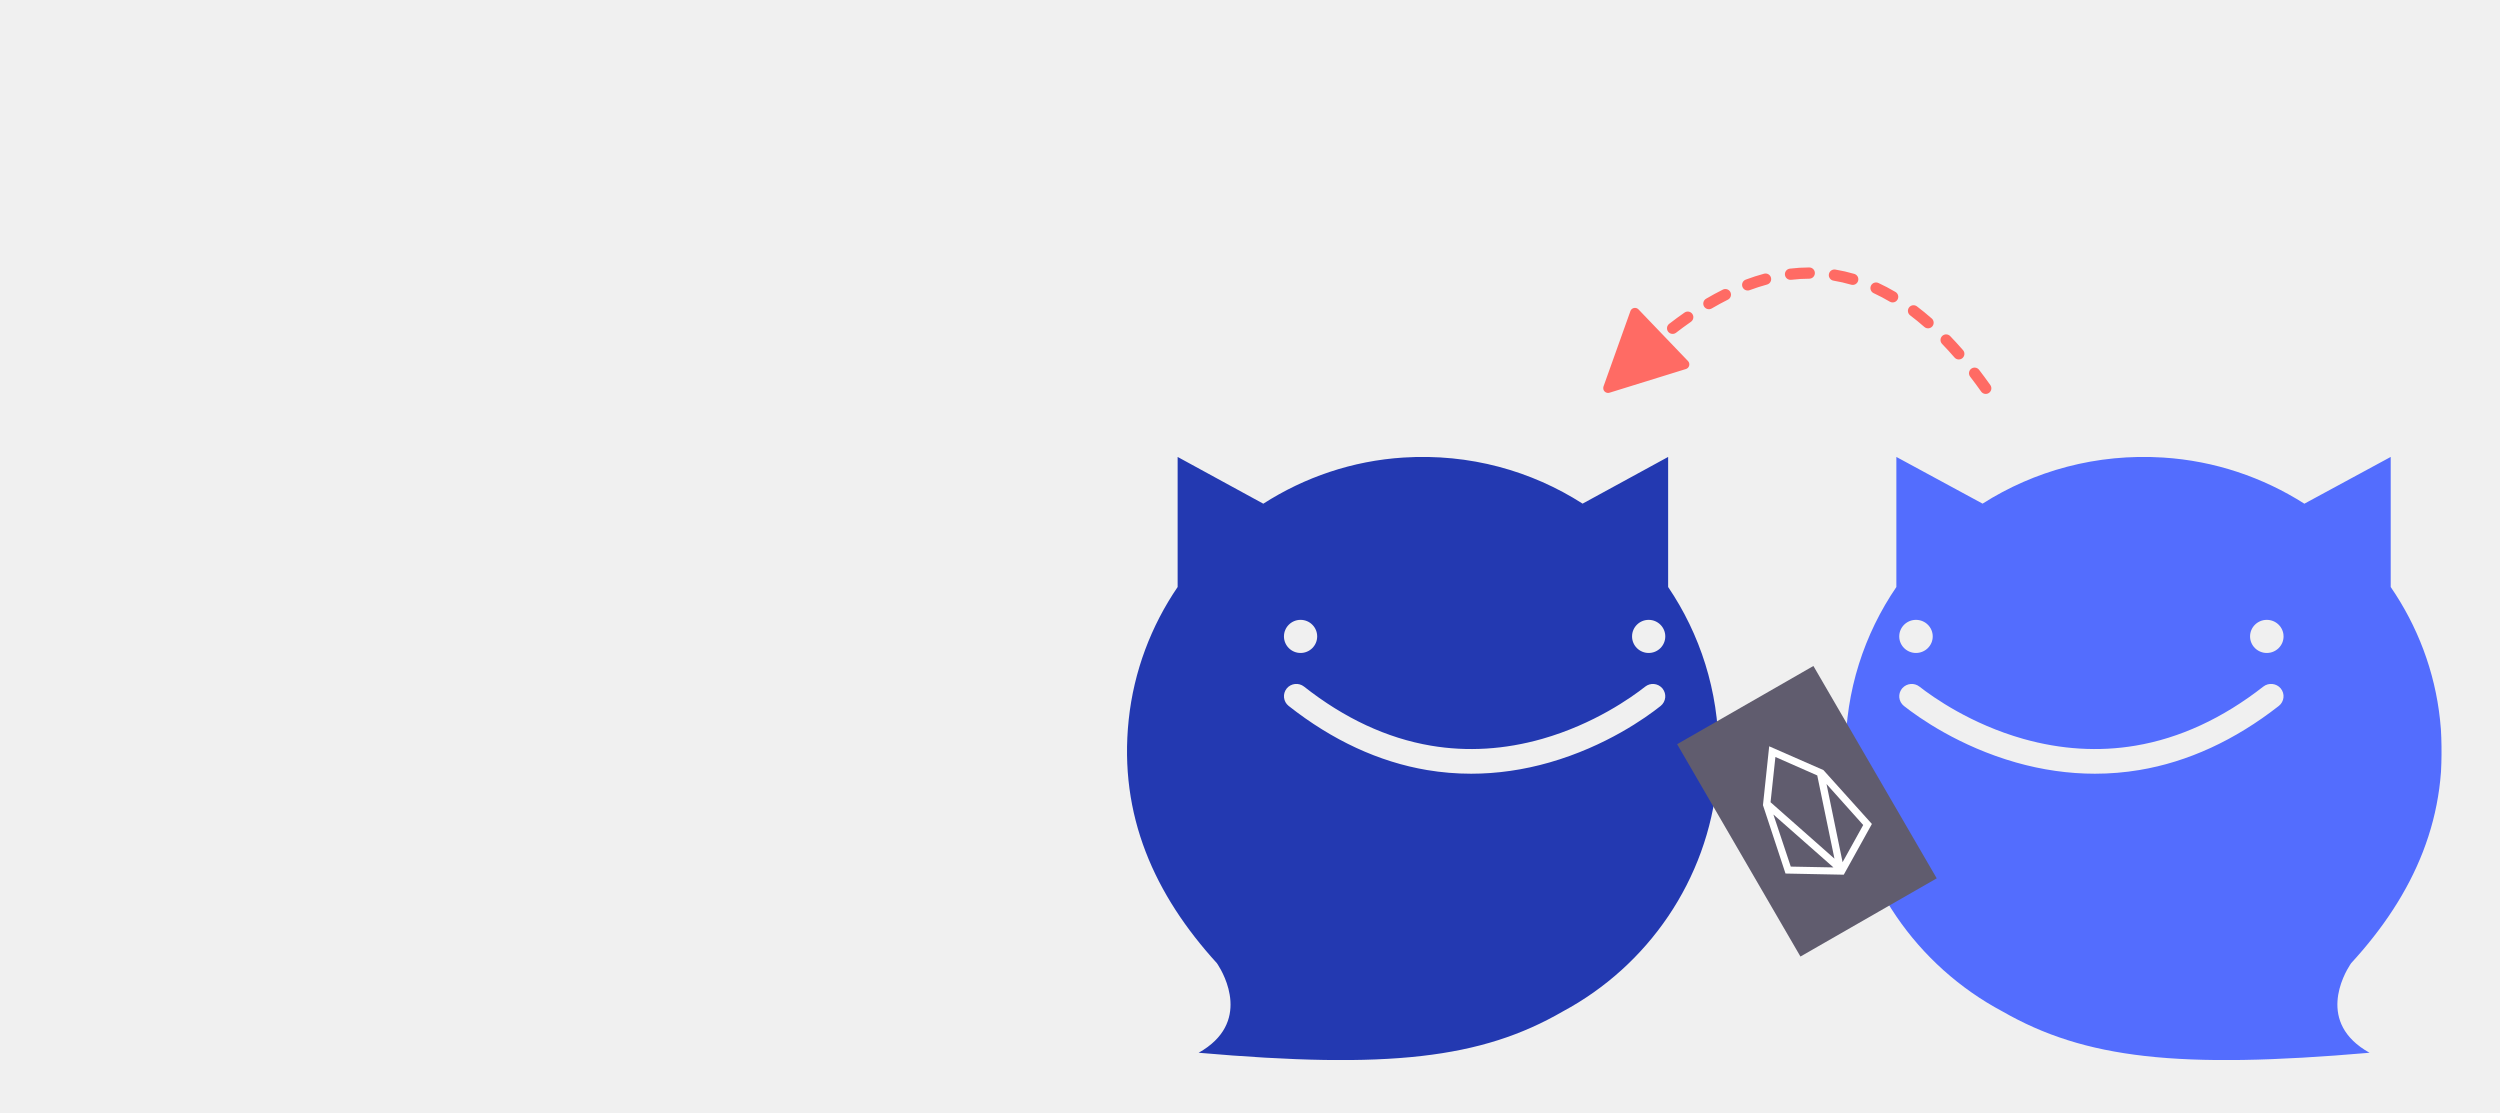
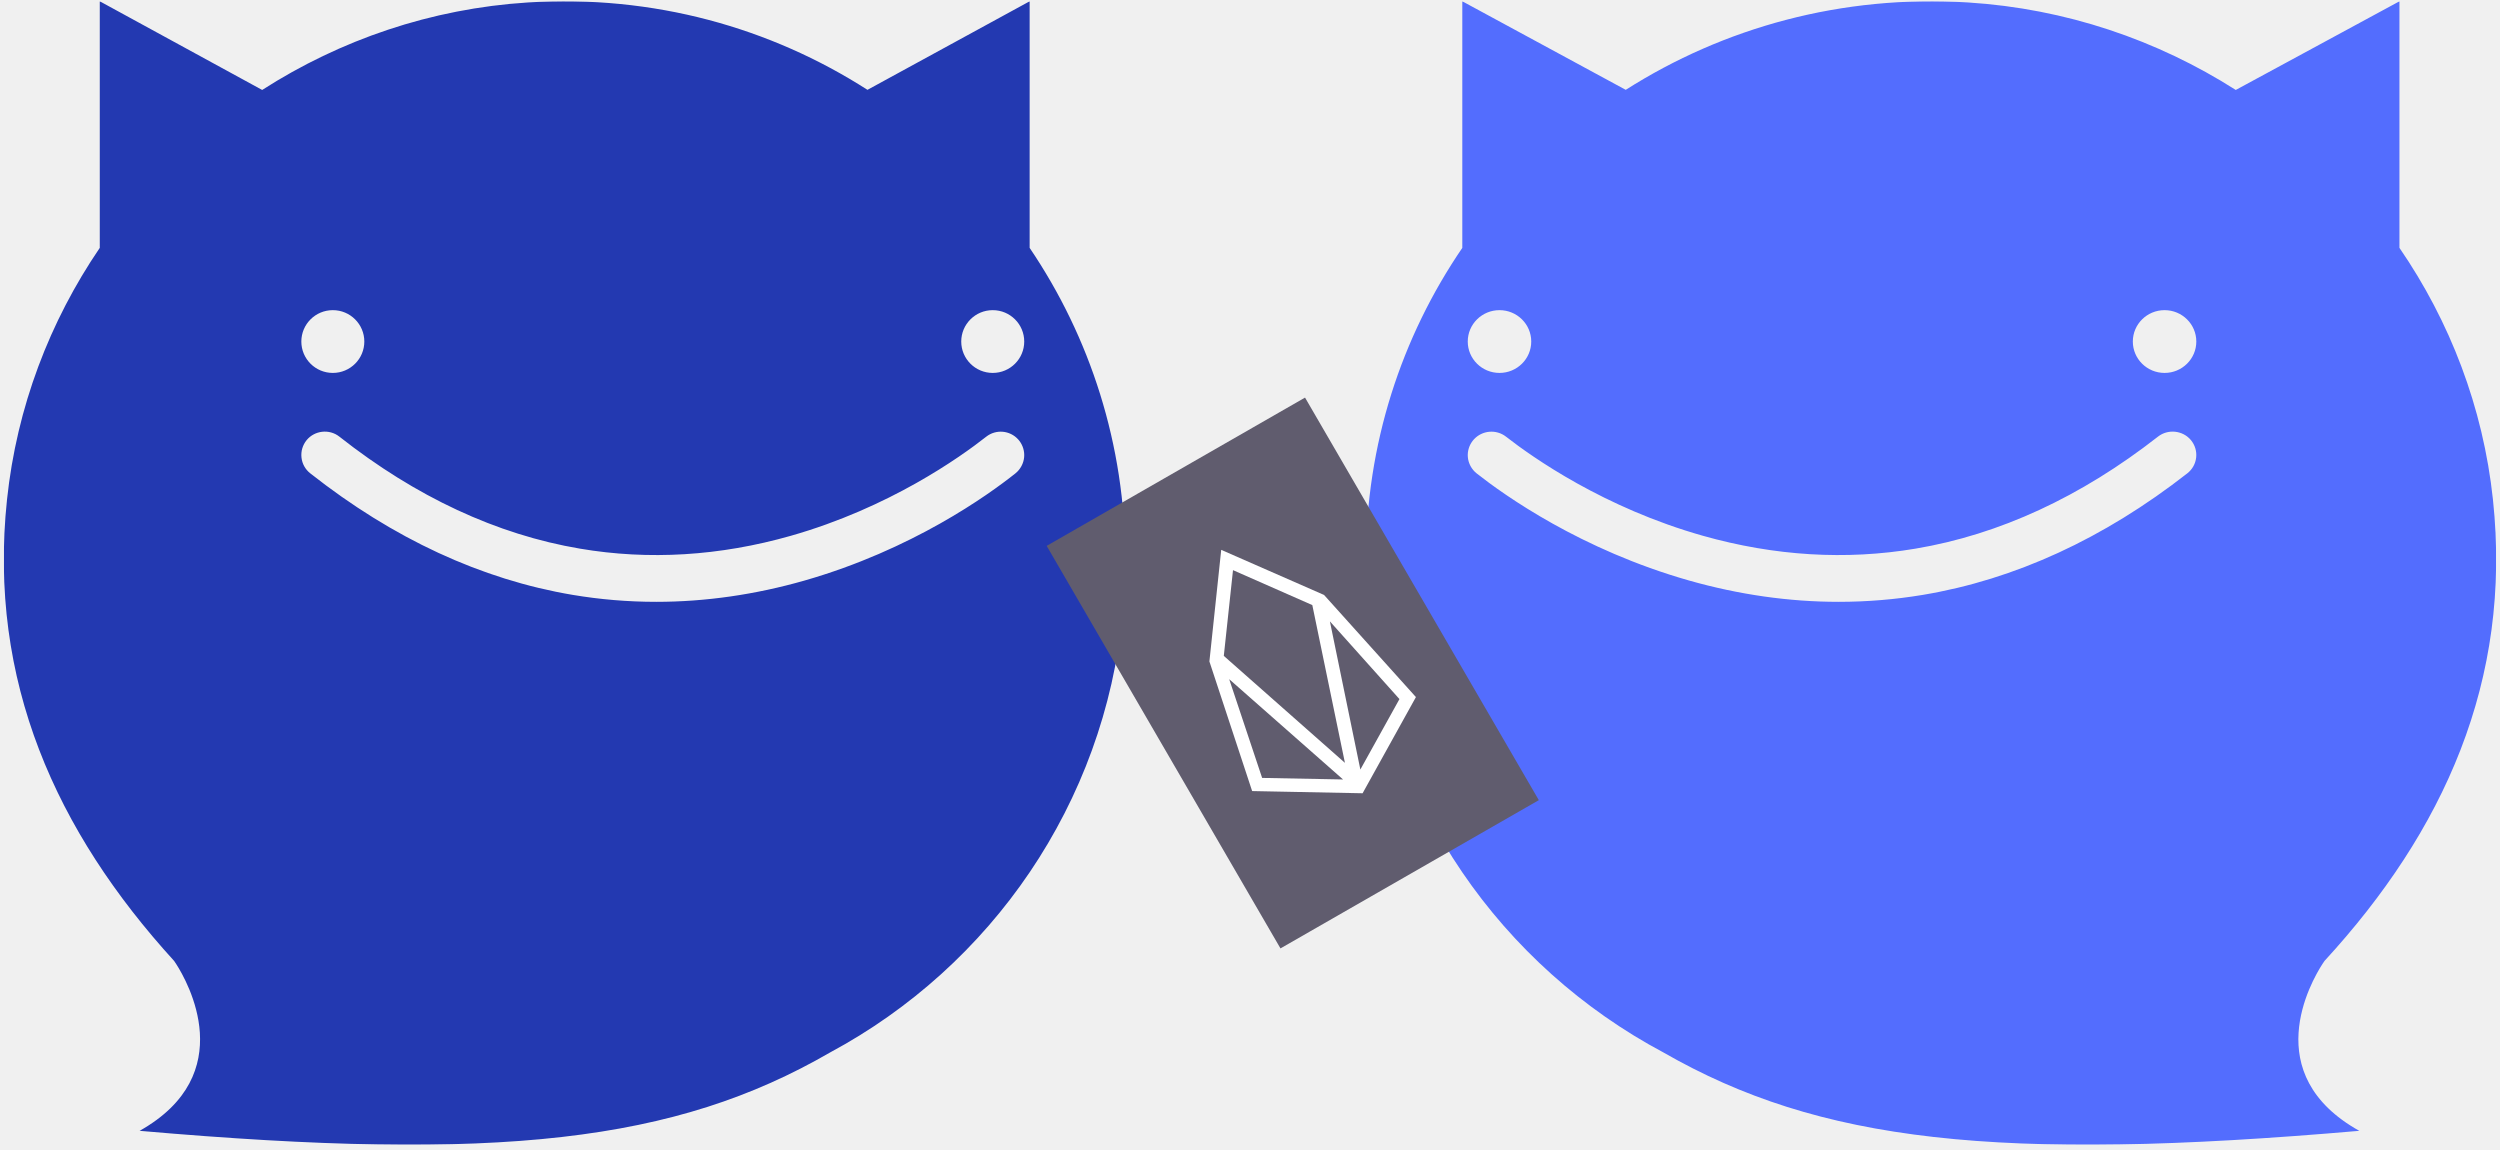
- <svg xmlns="http://www.w3.org/2000/svg" xmlns:xlink="http://www.w3.org/1999/xlink" width="400px" height="178px" viewBox="0 0 400 178" version="1.1">
+ <svg xmlns="http://www.w3.org/2000/svg" xmlns:xlink="http://www.w3.org/1999/xlink" width="211px" height="97px" viewBox="0" version="1.1">
  <defs>
    <polygon id="path-1" points="0.015 0.109 94.679 0.109 94.679 96.614 0.015 96.614" />
    <polygon id="path-3" points="0.015 0.109 95.42 0.109 95.42 96.614 0.015 96.614" />
  </defs>
  <g id="Symbols" stroke="none" stroke-width="1" fill="none" fill-rule="evenodd">
    <g id="img_vote2">
-       <g id="Group-5" transform="translate(180, 73)">
+       <g id="Group-5">
        <g id="Group-17" transform="translate(47.5, 48.5) scale(-1, 1) translate(-47.5, -48.5) ">
          <g id="Group">
            <g id="Group-3">
              <mask id="mask-2" fill="white">
                <use xlink:href="#path-1" />
              </mask>
              <g id="Clip-2" />
              <path d="M66.909,31.475 C65.441,31.475 64.251,30.289 64.251,28.826 C64.251,27.363 65.441,26.177 66.909,26.177 C68.377,26.177 69.567,27.363 69.567,28.826 C69.567,30.289 68.377,31.475 66.909,31.475 M69.555,38.614 C69.498,39.141 69.235,39.616 68.819,39.946 C61.819,45.462 54.366,48.912 46.664,50.208 C44.347,50.598 41.974,50.795 39.614,50.795 C35.471,50.795 31.256,50.189 27.09,48.996 C18.027,46.398 11.63,41.807 9.299,39.954 C8.878,39.616 8.609,39.115 8.562,38.58 C8.52,38.095 8.662,37.61 8.954,37.222 L9.057,37.096 C9.762,36.31 10.948,36.212 11.769,36.862 C13.957,38.585 19.95,42.856 28.252,45.221 C34.25,46.928 40.232,47.295 46.051,46.306 C53.072,45.119 59.906,41.936 66.357,36.852 C67.201,36.186 68.44,36.323 69.119,37.146 C69.458,37.565 69.613,38.085 69.555,38.614 M11.213,26.177 C12.681,26.177 13.871,27.363 13.871,28.826 C13.871,30.289 12.681,31.475 11.213,31.475 C9.745,31.475 8.555,30.289 8.555,28.826 C8.555,27.363 9.745,26.177 11.213,26.177 M80.137,81.352 C80.162,81.314 80.266,81.16 80.308,81.098 C90.268,70.172 96.025,57.457 94.409,42.167 C93.585,34.364 90.803,27.12 86.579,20.92 L86.579,0.109 L72.872,7.592 C66.292,3.369 58.624,0.725 50.444,0.207 C39.857,-0.464 29.961,2.34 21.786,7.582 L8.098,0.109 L8.098,20.92 L8.099,20.92 C3.003,28.446 0.026,37.515 0.026,47.277 C0.026,47.277 -0.06,49 0.248,51.815 C1.785,67.849 11.371,81.541 24.938,88.826 C38.01,96.39 52.883,98.094 83.216,95.442 C74.727,90.667 79.173,82.849 80.137,81.352" id="Fill-1" fill="#2339B1" mask="url(#mask-2)" />
            </g>
          </g>
        </g>
        <g id="Group-17" transform="translate(81, 0)">
          <g id="Group" transform="translate(34.25676, 0)">
            <g id="Group-3">
              <mask id="mask-4" fill="white">
                <use xlink:href="#path-3" />
              </mask>
              <g id="Clip-2" />
              <path d="M67.433,31.475 C65.953,31.475 64.754,30.289 64.754,28.826 C64.754,27.363 65.953,26.177 67.433,26.177 C68.912,26.177 70.112,27.363 70.112,28.826 C70.112,30.289 68.912,31.475 67.433,31.475 M70.099,38.614 C70.041,39.141 69.776,39.616 69.357,39.946 C62.302,45.462 54.792,48.912 47.029,50.208 C44.694,50.598 42.302,50.795 39.924,50.795 C35.748,50.795 31.501,50.189 27.301,48.996 C18.168,46.398 11.721,41.807 9.372,39.954 C8.947,39.616 8.676,39.115 8.629,38.58 C8.587,38.095 8.73,37.61 9.024,37.222 L9.127,37.096 C9.838,36.31 11.034,36.212 11.861,36.862 C14.067,38.585 20.106,42.856 28.473,45.221 C34.518,46.928 40.547,47.295 46.411,46.306 C53.487,45.119 60.375,41.936 66.876,36.852 C67.727,36.186 68.976,36.323 69.659,37.146 C70.001,37.565 70.158,38.085 70.099,38.614 M11.301,26.177 C12.78,26.177 13.98,27.363 13.98,28.826 C13.98,30.289 12.78,31.475 11.301,31.475 C9.821,31.475 8.622,30.289 8.622,28.826 C8.622,27.363 9.821,26.177 11.301,26.177 M80.764,81.352 C80.789,81.314 80.894,81.16 80.936,81.098 C90.975,70.172 96.776,57.457 95.148,42.167 C94.317,34.364 91.514,27.12 87.257,20.92 L87.257,0.109 L73.442,7.592 C66.811,3.369 59.082,0.725 50.839,0.207 C40.169,-0.464 30.195,2.34 21.956,7.582 L8.161,0.109 L8.161,20.92 L8.163,20.92 C3.026,28.446 0.026,37.515 0.026,47.277 C0.026,47.277 -0.06,49 0.25,51.815 C1.799,67.849 11.46,81.541 25.133,88.826 C38.307,96.39 53.297,98.094 83.867,95.442 C75.312,90.667 79.793,82.849 80.764,81.352" id="Fill-1" fill="#536DFE" mask="url(#mask-4)" />
            </g>
          </g>
          <g id="Group" transform="translate(28.19246, 57.11354) rotate(15) translate(-28.19246, -57.11354) translate(5.192462, 34.11354)">
            <polygon id="Fill-1" fill="#605C6E" points="17.822 0 0 17.731 27.853 45.441 45.676 27.711 17.823 0" />
            <path d="M22.633,31.942 L17.79,24.611 L29.264,30.301 L22.633,31.942 Z M24.738,17.699 L32.106,22.516 L30.458,29.114 L24.738,17.699 Z M16.843,22.831 L15.72,15.64 L22.949,16.756 L29.054,28.905 L16.843,22.831 Z M14.316,14.243 L15.79,23.599 L22.106,33.233 L31.159,30.999 L33.405,21.993 L23.685,15.674 L14.316,14.243 Z" id="Fill-2" fill="#FFFFFF" />
          </g>
        </g>
      </g>
      <path id="Path-3" d="M256.561,61.832 L260.865,49.777 C261.009,49.374 261.453,49.164 261.856,49.308 C261.97,49.348 262.072,49.415 262.155,49.501 L270.077,57.767 C270.374,58.076 270.363,58.567 270.054,58.863 C269.967,58.947 269.862,59.009 269.747,59.044 L257.521,62.834 C257.112,62.96 256.677,62.732 256.55,62.322 C256.501,62.162 256.504,61.99 256.561,61.832 Z M318.453,61.609 C318.74,62.014 318.645,62.576 318.239,62.864 C317.834,63.151 317.272,63.056 316.985,62.65 C316.401,61.827 315.814,61.032 315.224,60.265 C314.921,59.871 314.995,59.306 315.389,59.003 C315.783,58.7 316.348,58.773 316.651,59.167 C317.255,59.953 317.855,60.767 318.453,61.609 Z M314.086,56.025 C314.412,56.4 314.372,56.968 313.996,57.294 C313.621,57.62 313.053,57.58 312.727,57.205 C312.065,56.444 311.401,55.718 310.733,55.025 C310.388,54.668 310.398,54.098 310.755,53.753 C311.113,53.408 311.683,53.418 312.028,53.775 C312.718,54.49 313.404,55.24 314.086,56.025 Z M309.082,50.958 C309.455,51.286 309.492,51.854 309.164,52.228 C308.836,52.601 308.268,52.638 307.894,52.31 C307.141,51.649 306.384,51.03 305.622,50.454 C305.226,50.154 305.148,49.589 305.448,49.193 C305.748,48.797 306.312,48.719 306.708,49.019 C307.505,49.621 308.296,50.268 309.082,50.958 Z M303.279,46.713 C303.708,46.965 303.85,47.517 303.598,47.945 C303.345,48.374 302.794,48.516 302.365,48.264 C301.512,47.76 300.653,47.309 299.79,46.91 C299.339,46.701 299.142,46.166 299.351,45.715 C299.56,45.264 300.094,45.067 300.546,45.276 C301.464,45.701 302.375,46.18 303.279,46.713 Z M296.687,43.822 C297.164,43.962 297.438,44.462 297.298,44.939 C297.159,45.416 296.659,45.689 296.182,45.55 C295.248,45.277 294.309,45.062 293.363,44.906 C292.872,44.825 292.541,44.362 292.622,43.871 C292.703,43.381 293.166,43.049 293.656,43.13 C294.674,43.298 295.684,43.529 296.687,43.822 Z M289.478,42.792 C289.975,42.791 290.379,43.193 290.38,43.69 C290.381,44.187 289.979,44.591 289.481,44.592 C288.525,44.593 287.562,44.652 286.592,44.769 C286.099,44.828 285.651,44.476 285.591,43.983 C285.532,43.489 285.884,43.041 286.378,42.982 C287.417,42.857 288.451,42.793 289.478,42.792 Z M282.252,43.791 C282.731,43.661 283.226,43.945 283.356,44.424 C283.486,44.904 283.202,45.399 282.723,45.529 C281.804,45.778 280.879,46.077 279.948,46.425 C279.483,46.599 278.964,46.363 278.79,45.898 C278.615,45.432 278.851,44.914 279.317,44.739 C280.3,44.371 281.278,44.055 282.252,43.791 Z M275.658,46.338 C276.103,46.116 276.643,46.297 276.865,46.742 C277.087,47.187 276.906,47.727 276.461,47.949 C275.606,48.376 274.745,48.843 273.879,49.352 C273.45,49.603 272.899,49.46 272.647,49.031 C272.395,48.603 272.539,48.051 272.968,47.799 C273.868,47.271 274.765,46.783 275.658,46.338 Z M269.523,50.011 C269.931,49.727 270.492,49.828 270.776,50.235 C271.06,50.643 270.959,51.204 270.552,51.488 C269.762,52.039 268.968,52.622 268.169,53.238 C267.776,53.542 267.211,53.47 266.907,53.076 C266.603,52.683 266.676,52.118 267.069,51.814 C267.89,51.18 268.708,50.579 269.523,50.011 Z" fill="#FF6B64" fill-rule="nonzero" />
    </g>
  </g>
</svg>
